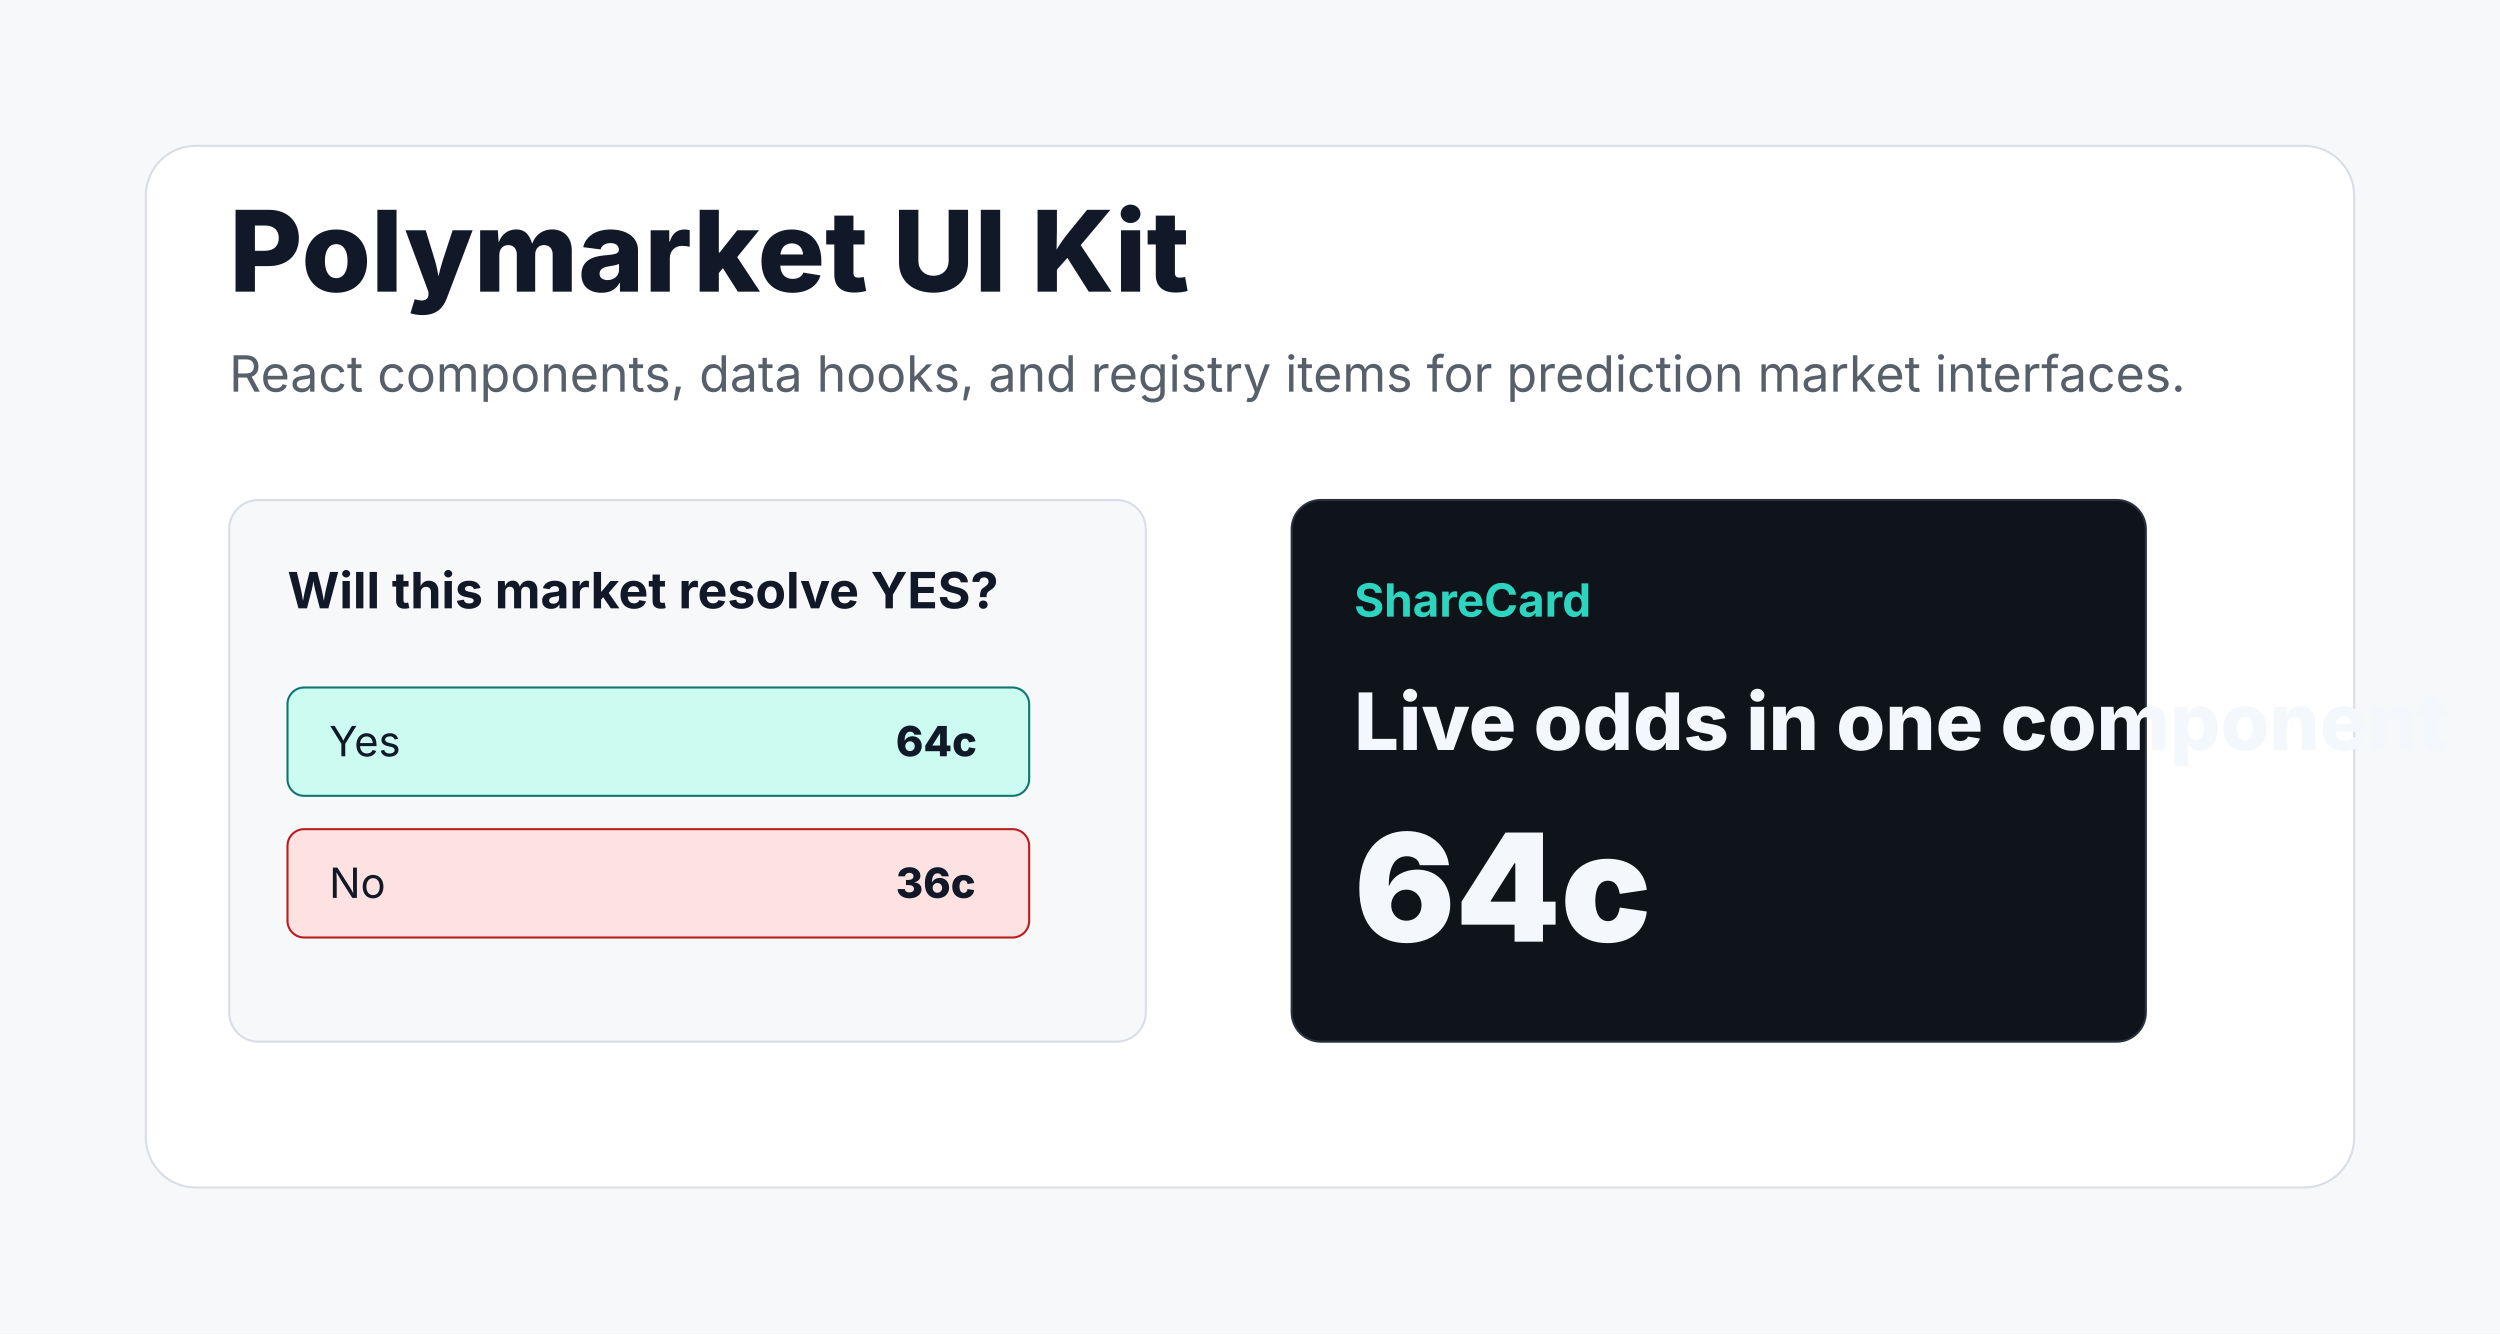
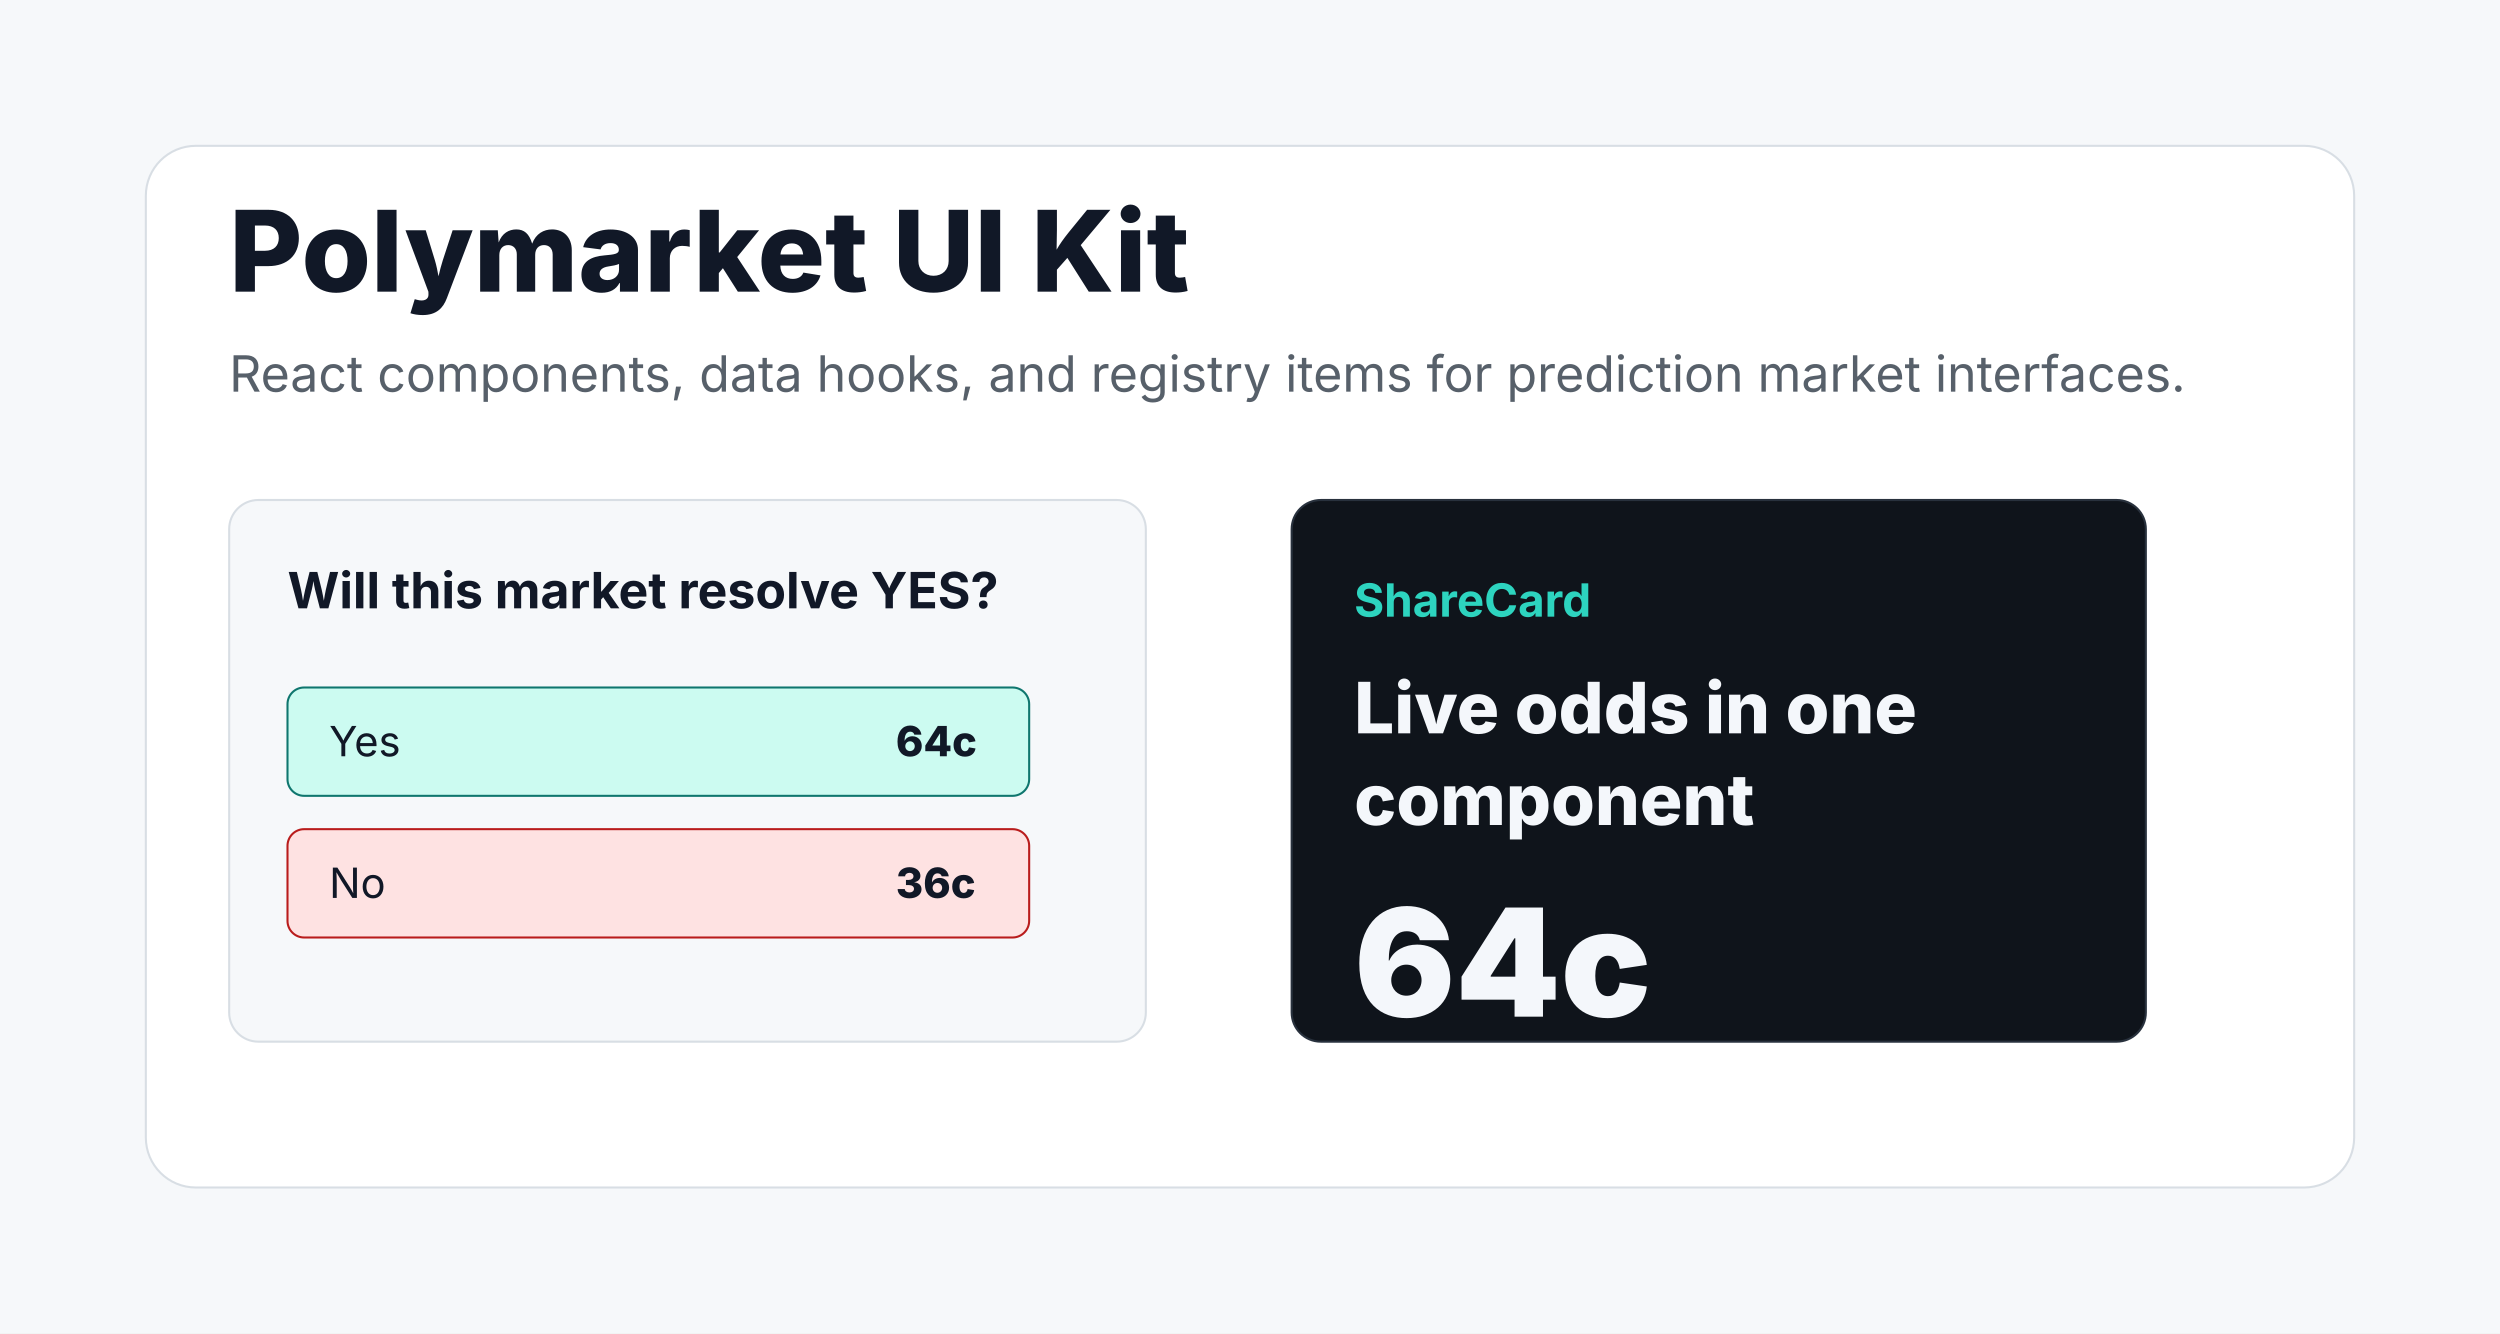
<svg xmlns="http://www.w3.org/2000/svg" width="1200" height="640" viewBox="0 0 1200 640" role="img" aria-label="Polymarket UI Kit component preview">
  <rect width="1200" height="640" fill="#f6f8fa" />
  <rect x="70" y="70" width="1060" height="500" rx="24" fill="#ffffff" stroke="#d8dee4" />
  <text x="110" y="140" fill="#111827" font-family="Inter, Arial, sans-serif" font-size="54" font-weight="800">Polymarket UI Kit</text>
  <text x="110" y="188" fill="#57606a" font-family="Inter, Arial, sans-serif" font-size="24">React components, data hooks, and registry items for prediction market interfaces.</text>
  <rect x="110" y="240" width="440" height="260" rx="14" fill="#f6f8fa" stroke="#d8dee4" />
  <text x="138" y="292" fill="#111827" font-family="Inter, Arial, sans-serif" font-size="24" font-weight="700">Will this market resolve YES?</text>
  <rect x="138" y="330" width="356" height="52" rx="8" fill="#ccfbf1" stroke="#0f766e" />
  <text x="158" y="363" fill="#111827" font-family="Inter, Arial, sans-serif" font-size="20">Yes</text>
  <text x="430" y="363" fill="#111827" font-family="Inter, Arial, sans-serif" font-size="20" font-weight="800">64c</text>
  <rect x="138" y="398" width="356" height="52" rx="8" fill="#fee2e2" stroke="#b91c1c" />
  <text x="158" y="431" fill="#111827" font-family="Inter, Arial, sans-serif" font-size="20">No</text>
  <text x="430" y="431" fill="#111827" font-family="Inter, Arial, sans-serif" font-size="20" font-weight="800">36c</text>
  <rect x="620" y="240" width="410" height="260" rx="14" fill="#0f141b" stroke="#28313d" />
  <text x="650" y="296" fill="#2dd4bf" font-family="Inter, Arial, sans-serif" font-size="22" font-weight="700">ShareCard</text>
-   <text x="650" y="360" fill="#f4f7fb" font-family="Inter, Arial, sans-serif" font-size="38" font-weight="800">Live odds in one component</text>
-   <text x="650" y="452" fill="#f4f7fb" font-family="Inter, Arial, sans-serif" font-size="72" font-weight="900">64c</text>
+   <text x="650" y="352" fill="#f4f7fb" font-family="Inter, Arial, sans-serif" font-size="34" font-weight="800">Live odds in one</text>
+   <text x="650" y="396" fill="#f4f7fb" font-family="Inter, Arial, sans-serif" font-size="34" font-weight="800">component</text>
+   <text x="650" y="488" fill="#f4f7fb" font-family="Inter, Arial, sans-serif" font-size="72" font-weight="900">64c</text>
</svg>
